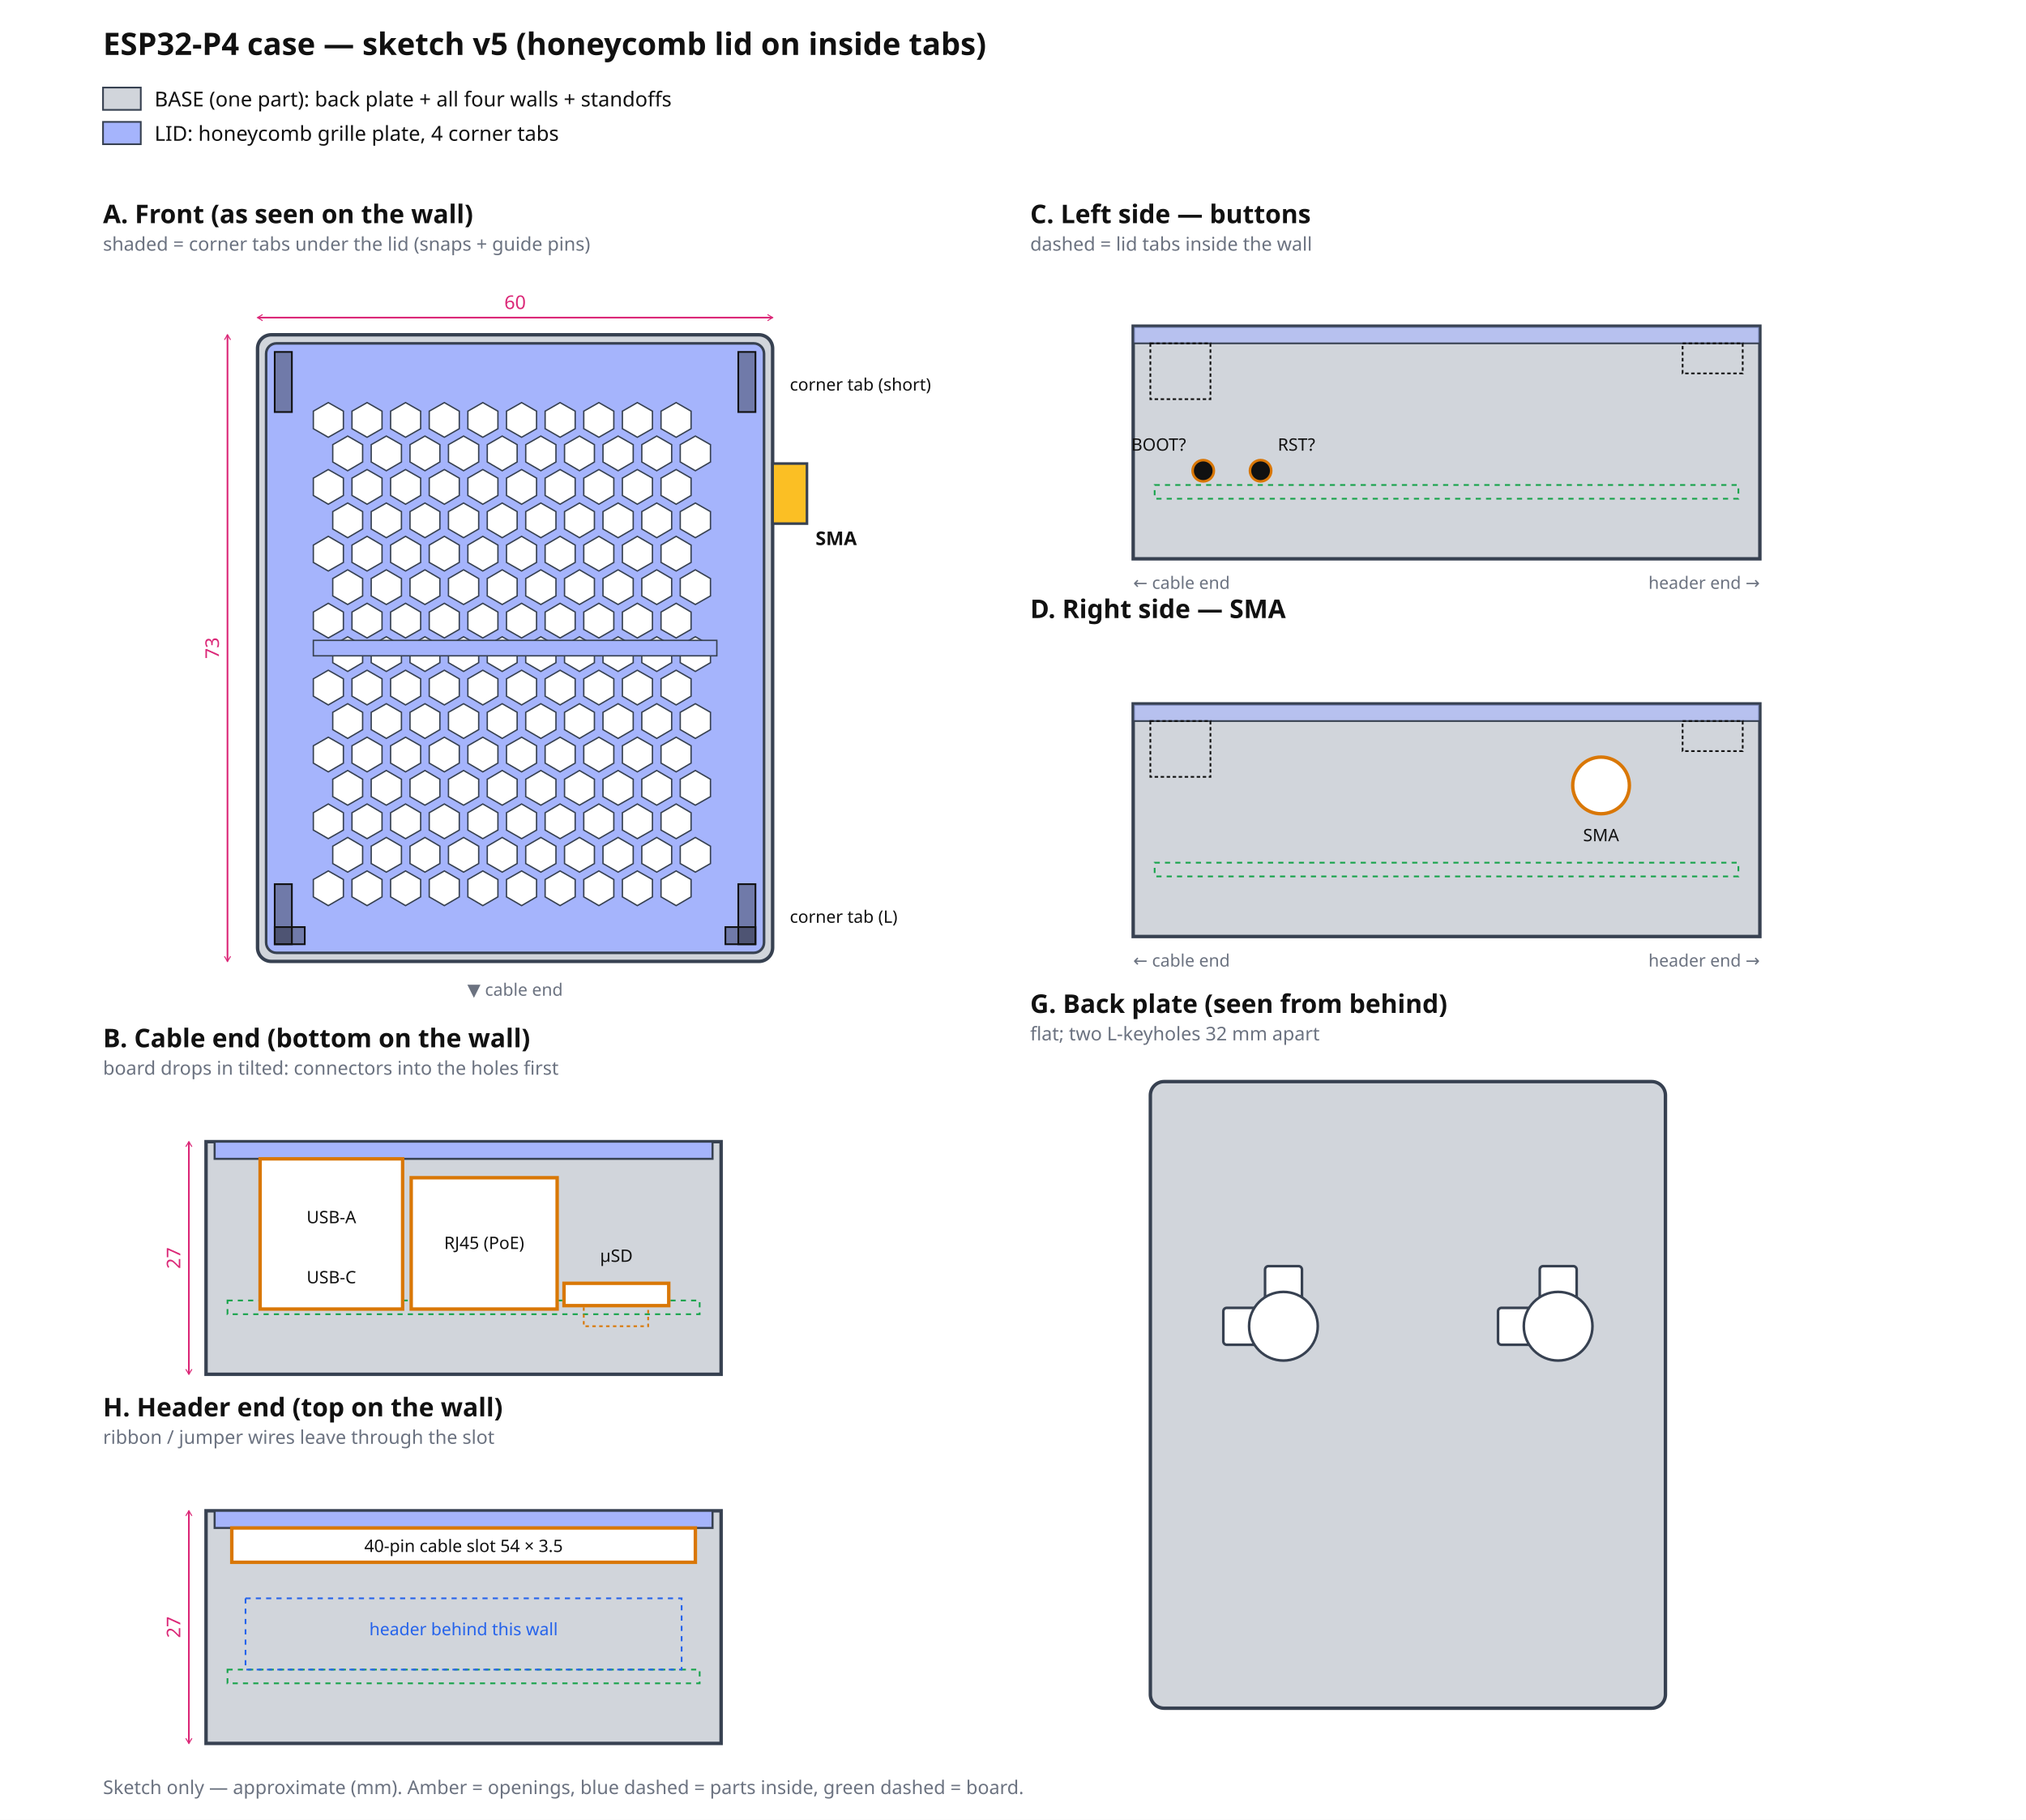
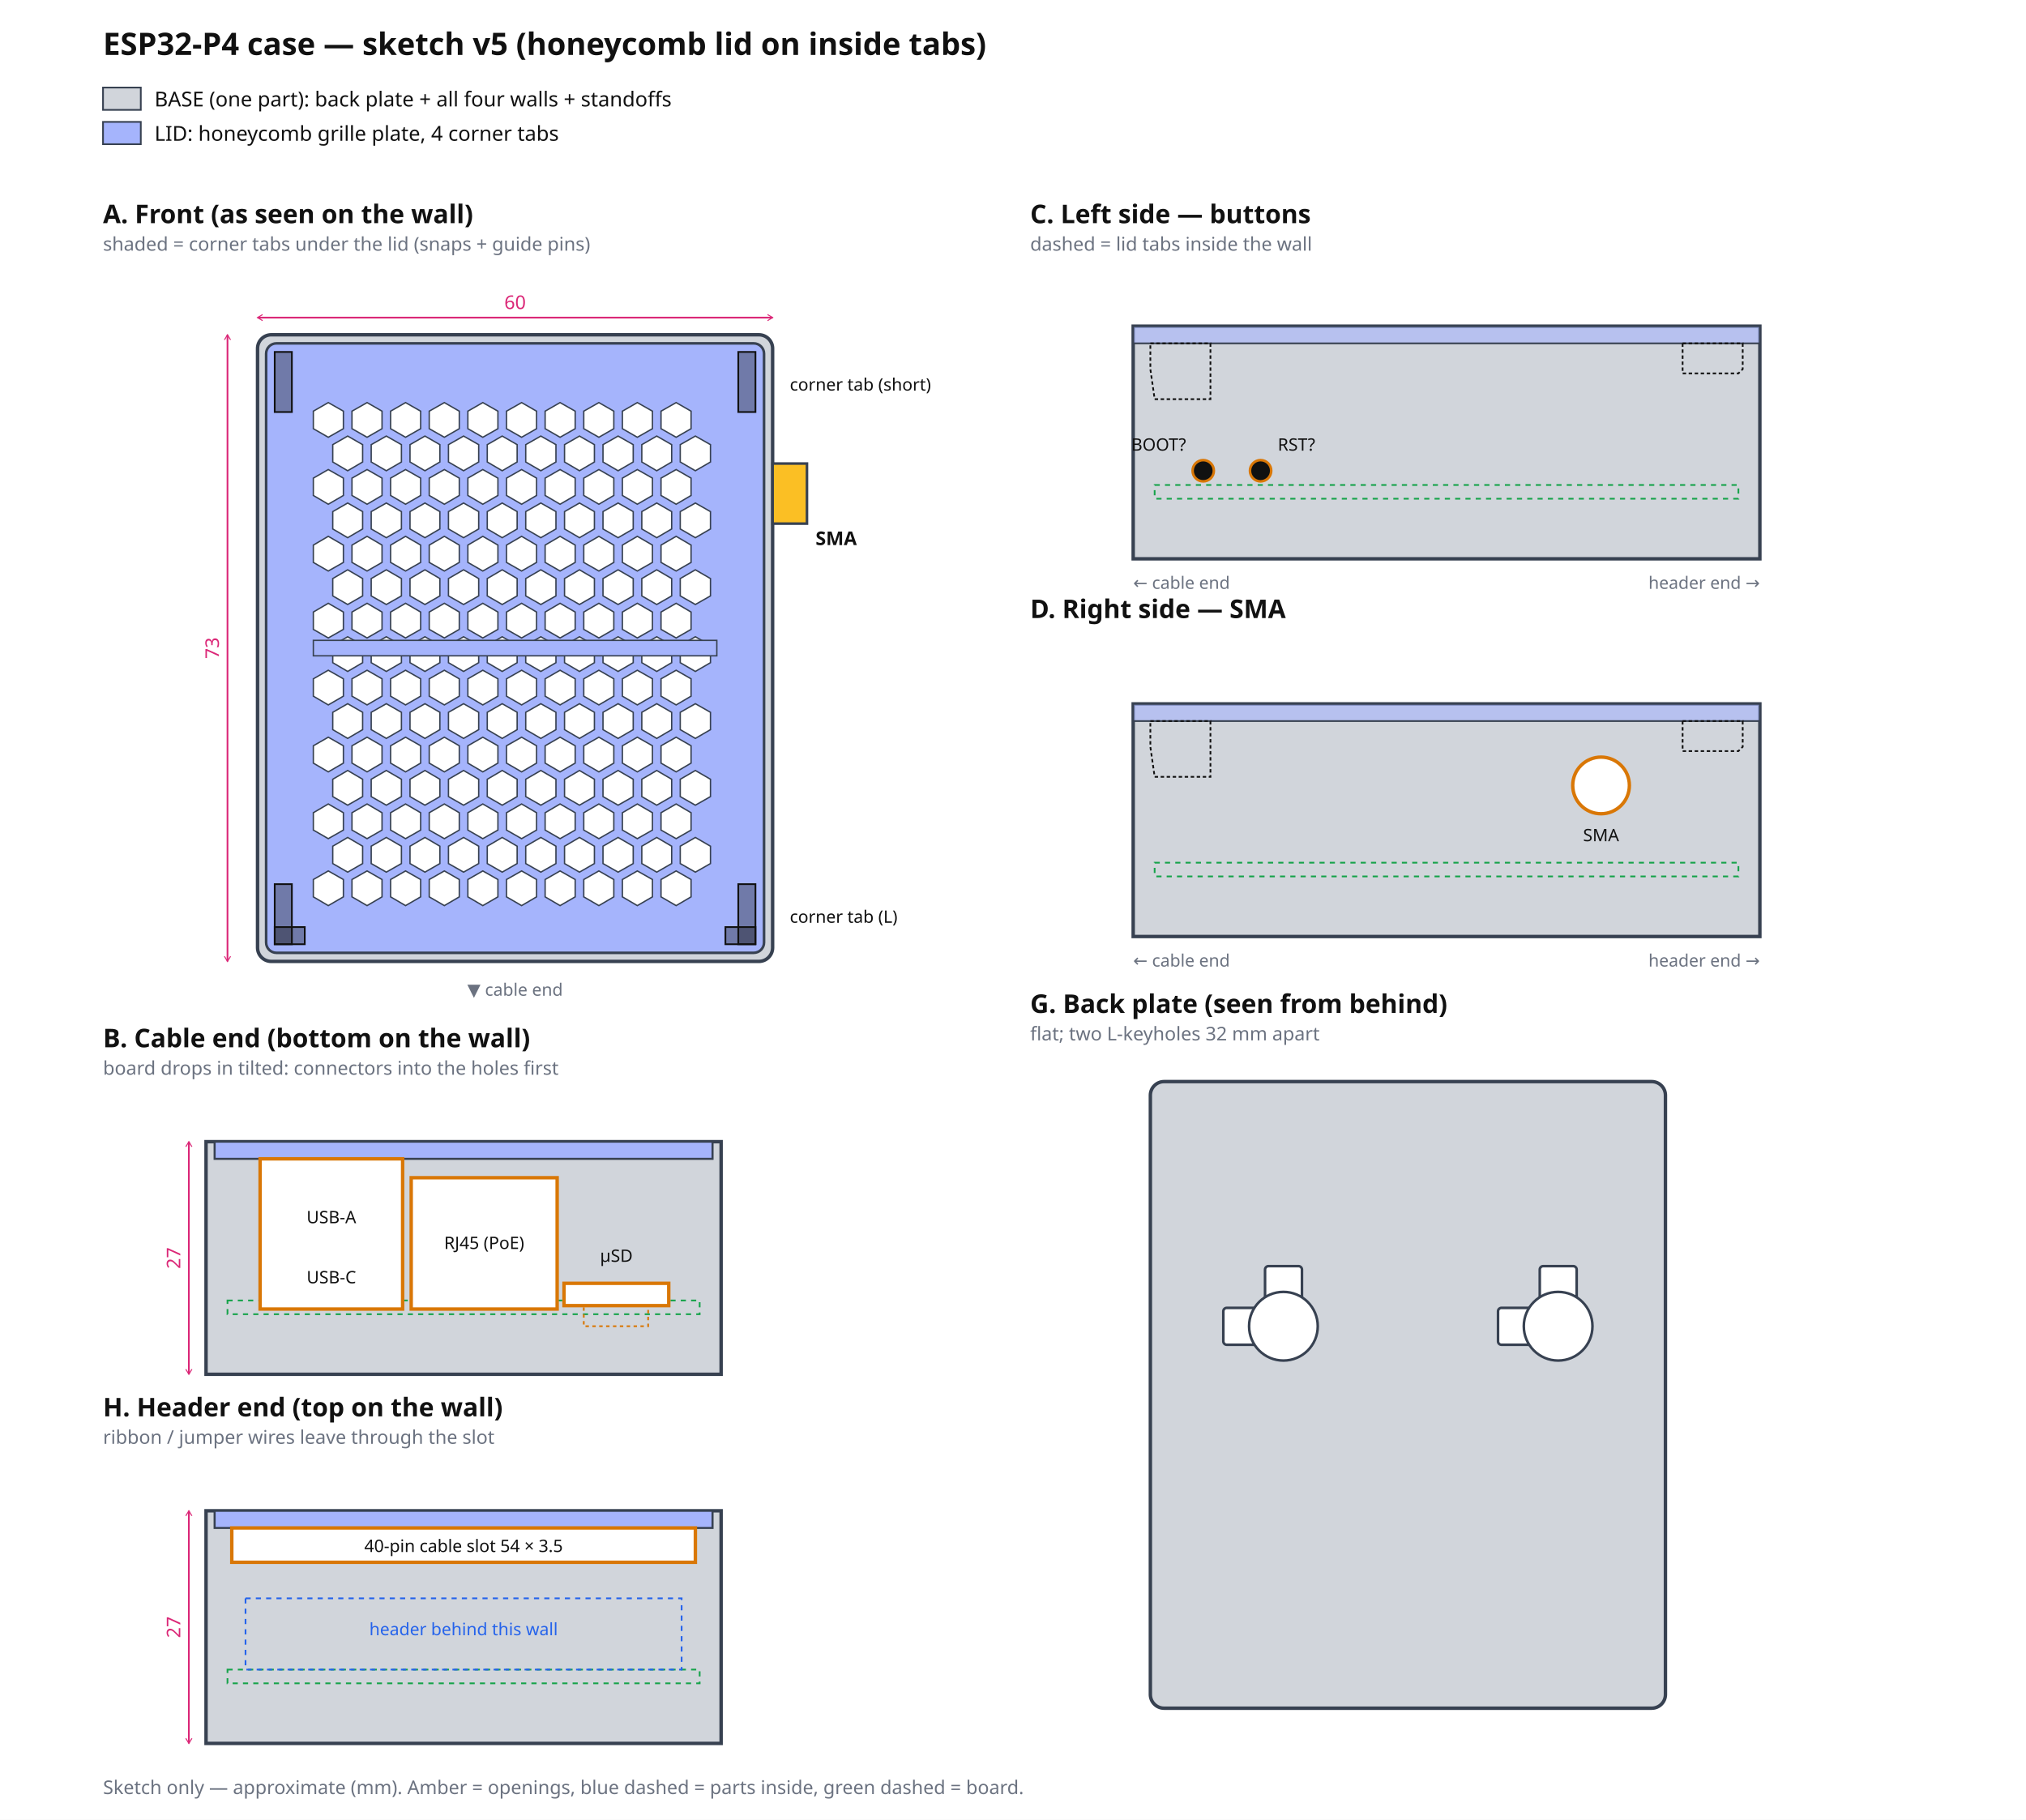
<svg xmlns="http://www.w3.org/2000/svg" width="1180" height="1060" viewBox="0 0 1180 1060">
  <defs>
    <marker id="a" viewBox="0 0 10 10" refX="5" refY="5" markerWidth="6" markerHeight="6" orient="auto-start-reverse">
      <path d="M0,2 L5,5 L0,8" fill="none" stroke="#db2777" />
    </marker>
  </defs>
  <rect width="100%" height="100%" fill="white" />
  <text x="60.0" y="32.0" font-family="sans-serif" font-size="18" fill="#111" text-anchor="start" font-weight="bold">ESP32-P4 case — sketch v5 (honeycomb lid on inside tabs)</text>
  <rect x="60.0" y="51.0" width="22.0" height="13.0" rx="0" fill="#d1d5db" fill-opacity="1" stroke="#374151" stroke-width="1" />
  <text x="90.0" y="62.0" font-family="sans-serif" font-size="12" fill="#111" text-anchor="start" font-weight="normal">BASE (one part): back plate + all four walls + standoffs</text>
  <rect x="60.0" y="71.0" width="22.0" height="13.0" rx="0" fill="#a5b4fc" fill-opacity="1" stroke="#374151" stroke-width="1" />
  <text x="90.0" y="82.0" font-family="sans-serif" font-size="12" fill="#111" text-anchor="start" font-weight="normal">LID: honeycomb grille plate, 4 corner tabs</text>
  <text x="60.0" y="130.0" font-family="sans-serif" font-size="15" fill="#111" text-anchor="start" font-weight="bold">A. Front (as seen on the wall)</text>
  <text x="60.0" y="146.0" font-family="sans-serif" font-size="11" fill="#6b7280" text-anchor="start" font-weight="normal">shaded = corner tabs under the lid (snaps + guide pins)</text>
  <rect x="150.0" y="195.0" width="300.0" height="365.0" rx="8" fill="#d1d5db" fill-opacity="1" stroke="#374151" stroke-width="2" />
  <rect x="155.0" y="200.0" width="290.0" height="355.0" rx="6" fill="#a5b4fc" fill-opacity="1" stroke="#374151" stroke-width="1.5" />
  <polygon points="200.0,512.3 191.2,507.3 182.5,512.3 182.5,522.4 191.2,527.5 200.0,522.4" fill="white" stroke="#374151" stroke-width="0.8" />
  <polygon points="222.5,512.3 213.8,507.3 205.0,512.3 205.0,522.4 213.8,527.5 222.5,522.4" fill="white" stroke="#374151" stroke-width="0.8" />
  <polygon points="245.0,512.3 236.2,507.3 227.5,512.3 227.5,522.4 236.2,527.5 245.0,522.4" fill="white" stroke="#374151" stroke-width="0.8" />
  <polygon points="267.5,512.3 258.8,507.3 250.0,512.3 250.0,522.4 258.8,527.5 267.5,522.4" fill="white" stroke="#374151" stroke-width="0.8" />
  <polygon points="290.0,512.3 281.2,507.3 272.5,512.3 272.5,522.4 281.2,527.5 290.0,522.4" fill="white" stroke="#374151" stroke-width="0.8" />
  <polygon points="312.5,512.3 303.8,507.3 295.0,512.3 295.0,522.4 303.8,527.5 312.5,522.4" fill="white" stroke="#374151" stroke-width="0.8" />
  <polygon points="335.0,512.3 326.2,507.3 317.5,512.3 317.5,522.4 326.2,527.5 335.0,522.4" fill="white" stroke="#374151" stroke-width="0.8" />
  <polygon points="357.5,512.3 348.8,507.3 340.0,512.3 340.0,522.4 348.8,527.5 357.5,522.4" fill="white" stroke="#374151" stroke-width="0.8" />
  <polygon points="380.0,512.3 371.2,507.3 362.5,512.3 362.5,522.4 371.2,527.5 380.0,522.4" fill="white" stroke="#374151" stroke-width="0.8" />
  <polygon points="402.5,512.3 393.8,507.3 385.0,512.3 385.0,522.4 393.8,527.5 402.5,522.4" fill="white" stroke="#374151" stroke-width="0.8" />
  <polygon points="211.2,492.9 202.5,487.8 193.8,492.9 193.8,503.0 202.5,508.0 211.2,503.0" fill="white" stroke="#374151" stroke-width="0.8" />
  <polygon points="233.8,492.9 225.0,487.8 216.2,492.9 216.2,503.0 225.0,508.0 233.8,503.0" fill="white" stroke="#374151" stroke-width="0.8" />
  <polygon points="256.2,492.9 247.5,487.8 238.8,492.9 238.8,503.0 247.5,508.0 256.2,503.0" fill="white" stroke="#374151" stroke-width="0.8" />
  <polygon points="278.8,492.9 270.0,487.8 261.2,492.9 261.2,503.0 270.0,508.0 278.8,503.0" fill="white" stroke="#374151" stroke-width="0.8" />
  <polygon points="301.2,492.9 292.5,487.8 283.8,492.9 283.8,503.0 292.5,508.0 301.2,503.0" fill="white" stroke="#374151" stroke-width="0.8" />
  <polygon points="323.8,492.9 315.0,487.8 306.2,492.9 306.2,503.0 315.0,508.0 323.8,503.0" fill="white" stroke="#374151" stroke-width="0.8" />
  <polygon points="346.2,492.9 337.5,487.8 328.8,492.9 328.8,503.0 337.5,508.0 346.2,503.0" fill="white" stroke="#374151" stroke-width="0.8" />
  <polygon points="368.8,492.9 360.0,487.8 351.2,492.9 351.2,503.0 360.0,508.0 368.8,503.0" fill="white" stroke="#374151" stroke-width="0.8" />
  <polygon points="391.2,492.9 382.5,487.8 373.8,492.9 373.8,503.0 382.5,508.0 391.2,503.0" fill="white" stroke="#374151" stroke-width="0.8" />
  <polygon points="413.8,492.9 405.0,487.8 396.2,492.9 396.2,503.0 405.0,508.0 413.8,503.0" fill="white" stroke="#374151" stroke-width="0.8" />
  <polygon points="200.0,473.4 191.2,468.3 182.5,473.4 182.5,483.5 191.2,488.5 200.0,483.5" fill="white" stroke="#374151" stroke-width="0.8" />
  <polygon points="222.5,473.4 213.8,468.3 205.0,473.4 205.0,483.5 213.8,488.5 222.5,483.5" fill="white" stroke="#374151" stroke-width="0.8" />
  <polygon points="245.0,473.4 236.2,468.3 227.5,473.4 227.5,483.5 236.2,488.5 245.0,483.5" fill="white" stroke="#374151" stroke-width="0.8" />
  <polygon points="267.5,473.4 258.8,468.3 250.0,473.4 250.0,483.5 258.8,488.5 267.5,483.5" fill="white" stroke="#374151" stroke-width="0.8" />
  <polygon points="290.0,473.4 281.2,468.3 272.5,473.4 272.5,483.5 281.2,488.5 290.0,483.5" fill="white" stroke="#374151" stroke-width="0.8" />
  <polygon points="312.5,473.4 303.8,468.3 295.0,473.4 295.0,483.5 303.8,488.5 312.5,483.5" fill="white" stroke="#374151" stroke-width="0.8" />
  <polygon points="335.0,473.4 326.2,468.3 317.5,473.4 317.5,483.5 326.2,488.5 335.0,483.5" fill="white" stroke="#374151" stroke-width="0.8" />
  <polygon points="357.5,473.4 348.8,468.3 340.0,473.4 340.0,483.5 348.8,488.5 357.5,483.5" fill="white" stroke="#374151" stroke-width="0.8" />
  <polygon points="380.0,473.4 371.2,468.3 362.5,473.4 362.5,483.5 371.2,488.5 380.0,483.5" fill="white" stroke="#374151" stroke-width="0.8" />
  <polygon points="402.5,473.4 393.8,468.3 385.0,473.4 385.0,483.5 393.8,488.5 402.5,483.5" fill="white" stroke="#374151" stroke-width="0.8" />
  <polygon points="211.2,453.9 202.5,448.8 193.8,453.9 193.8,464.0 202.5,469.0 211.2,464.0" fill="white" stroke="#374151" stroke-width="0.8" />
  <polygon points="233.8,453.9 225.0,448.8 216.2,453.9 216.2,464.0 225.0,469.0 233.8,464.0" fill="white" stroke="#374151" stroke-width="0.8" />
  <polygon points="256.2,453.9 247.5,448.8 238.8,453.9 238.8,464.0 247.5,469.0 256.2,464.0" fill="white" stroke="#374151" stroke-width="0.8" />
  <polygon points="278.8,453.9 270.0,448.8 261.2,453.9 261.2,464.0 270.0,469.0 278.8,464.0" fill="white" stroke="#374151" stroke-width="0.8" />
  <polygon points="301.2,453.9 292.5,448.8 283.8,453.9 283.8,464.0 292.5,469.0 301.2,464.0" fill="white" stroke="#374151" stroke-width="0.8" />
  <polygon points="323.8,453.9 315.0,448.8 306.2,453.9 306.2,464.0 315.0,469.0 323.8,464.0" fill="white" stroke="#374151" stroke-width="0.8" />
  <polygon points="346.2,453.9 337.5,448.8 328.8,453.9 328.8,464.0 337.5,469.0 346.2,464.0" fill="white" stroke="#374151" stroke-width="0.8" />
  <polygon points="368.8,453.9 360.0,448.8 351.2,453.9 351.2,464.0 360.0,469.0 368.8,464.0" fill="white" stroke="#374151" stroke-width="0.8" />
  <polygon points="391.2,453.9 382.5,448.8 373.8,453.9 373.8,464.0 382.5,469.0 391.2,464.0" fill="white" stroke="#374151" stroke-width="0.8" />
  <polygon points="413.8,453.9 405.0,448.8 396.2,453.9 396.2,464.0 405.0,469.0 413.8,464.0" fill="white" stroke="#374151" stroke-width="0.8" />
  <polygon points="200.0,434.4 191.2,429.4 182.5,434.4 182.5,444.5 191.2,449.6 200.0,444.5" fill="white" stroke="#374151" stroke-width="0.8" />
  <polygon points="222.5,434.4 213.8,429.4 205.0,434.4 205.0,444.5 213.8,449.6 222.5,444.5" fill="white" stroke="#374151" stroke-width="0.8" />
  <polygon points="245.0,434.4 236.2,429.4 227.5,434.4 227.5,444.5 236.2,449.6 245.0,444.5" fill="white" stroke="#374151" stroke-width="0.8" />
  <polygon points="267.5,434.4 258.8,429.4 250.0,434.4 250.0,444.5 258.8,449.6 267.5,444.5" fill="white" stroke="#374151" stroke-width="0.8" />
  <polygon points="290.0,434.4 281.2,429.4 272.5,434.4 272.5,444.5 281.2,449.6 290.0,444.5" fill="white" stroke="#374151" stroke-width="0.8" />
  <polygon points="312.5,434.4 303.8,429.4 295.0,434.4 295.0,444.5 303.8,449.6 312.5,444.5" fill="white" stroke="#374151" stroke-width="0.8" />
  <polygon points="335.0,434.4 326.2,429.4 317.5,434.4 317.5,444.5 326.2,449.6 335.0,444.5" fill="white" stroke="#374151" stroke-width="0.8" />
  <polygon points="357.5,434.4 348.8,429.4 340.0,434.4 340.0,444.5 348.8,449.6 357.5,444.5" fill="white" stroke="#374151" stroke-width="0.8" />
  <polygon points="380.0,434.4 371.2,429.4 362.5,434.4 362.5,444.5 371.2,449.6 380.0,444.5" fill="white" stroke="#374151" stroke-width="0.8" />
  <polygon points="402.5,434.4 393.8,429.4 385.0,434.4 385.0,444.5 393.8,449.6 402.5,444.5" fill="white" stroke="#374151" stroke-width="0.8" />
  <polygon points="211.2,414.9 202.5,409.9 193.8,414.9 193.8,425.0 202.5,430.1 211.2,425.0" fill="white" stroke="#374151" stroke-width="0.8" />
  <polygon points="233.8,414.9 225.0,409.9 216.2,414.9 216.2,425.0 225.0,430.1 233.8,425.0" fill="white" stroke="#374151" stroke-width="0.8" />
  <polygon points="256.2,414.9 247.5,409.9 238.8,414.9 238.8,425.0 247.5,430.1 256.2,425.0" fill="white" stroke="#374151" stroke-width="0.8" />
  <polygon points="278.8,414.9 270.0,409.9 261.2,414.9 261.2,425.0 270.0,430.1 278.8,425.0" fill="white" stroke="#374151" stroke-width="0.8" />
  <polygon points="301.2,414.9 292.5,409.9 283.8,414.9 283.8,425.0 292.5,430.1 301.2,425.0" fill="white" stroke="#374151" stroke-width="0.8" />
  <polygon points="323.8,414.9 315.0,409.9 306.2,414.9 306.2,425.0 315.0,430.1 323.8,425.0" fill="white" stroke="#374151" stroke-width="0.8" />
  <polygon points="346.2,414.9 337.5,409.9 328.8,414.9 328.8,425.0 337.5,430.1 346.2,425.0" fill="white" stroke="#374151" stroke-width="0.8" />
  <polygon points="368.8,414.9 360.0,409.9 351.2,414.9 351.2,425.0 360.0,430.1 368.8,425.0" fill="white" stroke="#374151" stroke-width="0.8" />
  <polygon points="391.2,414.9 382.5,409.9 373.8,414.9 373.8,425.0 382.5,430.1 391.2,425.0" fill="white" stroke="#374151" stroke-width="0.8" />
  <polygon points="413.8,414.9 405.0,409.9 396.2,414.9 396.2,425.0 405.0,430.1 413.8,425.0" fill="white" stroke="#374151" stroke-width="0.8" />
  <polygon points="200.0,395.4 191.2,390.4 182.5,395.4 182.5,405.5 191.2,410.6 200.0,405.5" fill="white" stroke="#374151" stroke-width="0.8" />
  <polygon points="222.5,395.4 213.8,390.4 205.0,395.4 205.0,405.5 213.8,410.6 222.5,405.5" fill="white" stroke="#374151" stroke-width="0.8" />
  <polygon points="245.0,395.4 236.2,390.4 227.5,395.4 227.5,405.5 236.2,410.6 245.0,405.5" fill="white" stroke="#374151" stroke-width="0.8" />
  <polygon points="267.5,395.4 258.8,390.4 250.0,395.4 250.0,405.5 258.8,410.6 267.5,405.5" fill="white" stroke="#374151" stroke-width="0.8" />
  <polygon points="290.0,395.4 281.2,390.4 272.5,395.4 272.5,405.5 281.2,410.6 290.0,405.5" fill="white" stroke="#374151" stroke-width="0.8" />
  <polygon points="312.5,395.4 303.8,390.4 295.0,395.4 295.0,405.5 303.8,410.6 312.5,405.5" fill="white" stroke="#374151" stroke-width="0.8" />
  <polygon points="335.0,395.4 326.2,390.4 317.5,395.4 317.5,405.5 326.2,410.6 335.0,405.5" fill="white" stroke="#374151" stroke-width="0.8" />
  <polygon points="357.5,395.4 348.8,390.4 340.0,395.4 340.0,405.5 348.8,410.6 357.5,405.5" fill="white" stroke="#374151" stroke-width="0.8" />
  <polygon points="380.0,395.4 371.2,390.4 362.5,395.4 362.5,405.5 371.2,410.6 380.0,405.5" fill="white" stroke="#374151" stroke-width="0.8" />
  <polygon points="402.5,395.4 393.8,390.4 385.0,395.4 385.0,405.5 393.8,410.6 402.5,405.5" fill="white" stroke="#374151" stroke-width="0.8" />
  <polygon points="211.2,375.9 202.5,370.9 193.8,375.9 193.8,386.0 202.5,391.1 211.2,386.0" fill="white" stroke="#374151" stroke-width="0.8" />
  <polygon points="233.8,375.9 225.0,370.9 216.2,375.9 216.2,386.0 225.0,391.1 233.8,386.0" fill="white" stroke="#374151" stroke-width="0.8" />
  <polygon points="256.2,375.9 247.5,370.9 238.8,375.9 238.8,386.0 247.5,391.1 256.2,386.0" fill="white" stroke="#374151" stroke-width="0.8" />
  <polygon points="278.8,375.9 270.0,370.9 261.2,375.9 261.2,386.0 270.0,391.1 278.8,386.0" fill="white" stroke="#374151" stroke-width="0.8" />
  <polygon points="301.2,375.9 292.5,370.9 283.8,375.9 283.8,386.0 292.5,391.1 301.2,386.0" fill="white" stroke="#374151" stroke-width="0.8" />
  <polygon points="323.8,375.9 315.0,370.9 306.2,375.9 306.2,386.0 315.0,391.1 323.8,386.0" fill="white" stroke="#374151" stroke-width="0.8" />
  <polygon points="346.2,375.9 337.5,370.9 328.8,375.9 328.8,386.0 337.5,391.1 346.2,386.0" fill="white" stroke="#374151" stroke-width="0.8" />
  <polygon points="368.8,375.9 360.0,370.9 351.2,375.9 351.2,386.0 360.0,391.1 368.8,386.0" fill="white" stroke="#374151" stroke-width="0.8" />
  <polygon points="391.2,375.9 382.5,370.9 373.8,375.9 373.8,386.0 382.5,391.1 391.2,386.0" fill="white" stroke="#374151" stroke-width="0.8" />
  <polygon points="413.8,375.9 405.0,370.9 396.2,375.9 396.2,386.0 405.0,391.1 413.8,386.0" fill="white" stroke="#374151" stroke-width="0.8" />
  <polygon points="200.0,356.5 191.2,351.4 182.5,356.5 182.5,366.6 191.2,371.6 200.0,366.6" fill="white" stroke="#374151" stroke-width="0.8" />
  <polygon points="222.5,356.5 213.8,351.4 205.0,356.5 205.0,366.6 213.8,371.6 222.5,366.6" fill="white" stroke="#374151" stroke-width="0.8" />
  <polygon points="245.0,356.5 236.2,351.4 227.5,356.5 227.5,366.6 236.2,371.6 245.0,366.6" fill="white" stroke="#374151" stroke-width="0.8" />
  <polygon points="267.5,356.5 258.8,351.4 250.0,356.5 250.0,366.6 258.8,371.6 267.5,366.6" fill="white" stroke="#374151" stroke-width="0.8" />
  <polygon points="290.0,356.5 281.2,351.4 272.5,356.5 272.5,366.6 281.2,371.6 290.0,366.6" fill="white" stroke="#374151" stroke-width="0.8" />
  <polygon points="312.5,356.5 303.8,351.4 295.0,356.5 295.0,366.6 303.8,371.6 312.5,366.6" fill="white" stroke="#374151" stroke-width="0.8" />
  <polygon points="335.0,356.5 326.2,351.4 317.5,356.5 317.5,366.6 326.2,371.6 335.0,366.6" fill="white" stroke="#374151" stroke-width="0.8" />
  <polygon points="357.5,356.5 348.8,351.4 340.0,356.5 340.0,366.6 348.8,371.6 357.5,366.6" fill="white" stroke="#374151" stroke-width="0.8" />
  <polygon points="380.0,356.5 371.2,351.4 362.5,356.5 362.5,366.6 371.2,371.6 380.0,366.6" fill="white" stroke="#374151" stroke-width="0.8" />
  <polygon points="402.5,356.5 393.8,351.4 385.0,356.5 385.0,366.6 393.8,371.6 402.5,366.6" fill="white" stroke="#374151" stroke-width="0.8" />
  <polygon points="211.2,337.0 202.5,331.9 193.8,337.0 193.8,347.1 202.5,352.1 211.2,347.1" fill="white" stroke="#374151" stroke-width="0.8" />
  <polygon points="233.8,337.0 225.0,331.9 216.2,337.0 216.2,347.1 225.0,352.1 233.8,347.1" fill="white" stroke="#374151" stroke-width="0.8" />
  <polygon points="256.2,337.0 247.5,331.9 238.8,337.0 238.8,347.1 247.5,352.1 256.2,347.1" fill="white" stroke="#374151" stroke-width="0.8" />
  <polygon points="278.8,337.0 270.0,331.9 261.2,337.0 261.2,347.1 270.0,352.1 278.8,347.1" fill="white" stroke="#374151" stroke-width="0.8" />
  <polygon points="301.2,337.0 292.5,331.9 283.8,337.0 283.8,347.1 292.5,352.1 301.2,347.1" fill="white" stroke="#374151" stroke-width="0.8" />
  <polygon points="323.8,337.0 315.0,331.9 306.2,337.0 306.2,347.1 315.0,352.1 323.8,347.1" fill="white" stroke="#374151" stroke-width="0.8" />
  <polygon points="346.2,337.0 337.5,331.9 328.8,337.0 328.8,347.1 337.5,352.1 346.2,347.1" fill="white" stroke="#374151" stroke-width="0.8" />
  <polygon points="368.8,337.0 360.0,331.9 351.2,337.0 351.2,347.1 360.0,352.1 368.8,347.1" fill="white" stroke="#374151" stroke-width="0.8" />
  <polygon points="391.2,337.0 382.5,331.9 373.8,337.0 373.8,347.1 382.5,352.1 391.2,347.1" fill="white" stroke="#374151" stroke-width="0.8" />
  <polygon points="413.8,337.0 405.0,331.9 396.2,337.0 396.2,347.1 405.0,352.1 413.8,347.1" fill="white" stroke="#374151" stroke-width="0.8" />
  <polygon points="200.0,317.5 191.2,312.4 182.5,317.5 182.5,327.6 191.2,332.6 200.0,327.6" fill="white" stroke="#374151" stroke-width="0.8" />
  <polygon points="222.5,317.5 213.8,312.4 205.0,317.5 205.0,327.6 213.8,332.6 222.5,327.6" fill="white" stroke="#374151" stroke-width="0.8" />
  <polygon points="245.0,317.5 236.2,312.4 227.5,317.5 227.5,327.6 236.2,332.6 245.0,327.6" fill="white" stroke="#374151" stroke-width="0.8" />
  <polygon points="267.5,317.5 258.8,312.4 250.0,317.5 250.0,327.6 258.8,332.6 267.5,327.6" fill="white" stroke="#374151" stroke-width="0.8" />
  <polygon points="290.0,317.5 281.2,312.4 272.5,317.5 272.5,327.6 281.2,332.6 290.0,327.6" fill="white" stroke="#374151" stroke-width="0.8" />
  <polygon points="312.5,317.5 303.8,312.4 295.0,317.5 295.0,327.6 303.8,332.6 312.5,327.6" fill="white" stroke="#374151" stroke-width="0.8" />
  <polygon points="335.0,317.5 326.2,312.4 317.5,317.5 317.5,327.6 326.2,332.6 335.0,327.6" fill="white" stroke="#374151" stroke-width="0.8" />
  <polygon points="357.5,317.5 348.8,312.4 340.0,317.5 340.0,327.6 348.8,332.6 357.5,327.6" fill="white" stroke="#374151" stroke-width="0.8" />
  <polygon points="380.0,317.5 371.2,312.4 362.5,317.5 362.5,327.6 371.2,332.6 380.0,327.6" fill="white" stroke="#374151" stroke-width="0.8" />
  <polygon points="402.5,317.5 393.8,312.4 385.0,317.5 385.0,327.6 393.8,332.6 402.5,327.6" fill="white" stroke="#374151" stroke-width="0.8" />
  <polygon points="211.2,298.0 202.5,293.0 193.8,298.0 193.8,308.1 202.5,313.2 211.2,308.1" fill="white" stroke="#374151" stroke-width="0.8" />
  <polygon points="233.8,298.0 225.0,293.0 216.2,298.0 216.2,308.1 225.0,313.2 233.8,308.1" fill="white" stroke="#374151" stroke-width="0.8" />
  <polygon points="256.2,298.0 247.5,293.0 238.8,298.0 238.8,308.1 247.5,313.2 256.2,308.1" fill="white" stroke="#374151" stroke-width="0.8" />
  <polygon points="278.8,298.0 270.0,293.0 261.2,298.0 261.2,308.1 270.0,313.2 278.8,308.1" fill="white" stroke="#374151" stroke-width="0.8" />
  <polygon points="301.2,298.0 292.5,293.0 283.8,298.0 283.8,308.1 292.5,313.2 301.2,308.1" fill="white" stroke="#374151" stroke-width="0.8" />
  <polygon points="323.8,298.0 315.0,293.0 306.2,298.0 306.2,308.1 315.0,313.2 323.8,308.1" fill="white" stroke="#374151" stroke-width="0.8" />
  <polygon points="346.2,298.0 337.5,293.0 328.8,298.0 328.8,308.1 337.5,313.2 346.2,308.1" fill="white" stroke="#374151" stroke-width="0.8" />
  <polygon points="368.8,298.0 360.0,293.0 351.2,298.0 351.2,308.1 360.0,313.2 368.8,308.1" fill="white" stroke="#374151" stroke-width="0.8" />
  <polygon points="391.2,298.0 382.5,293.0 373.8,298.0 373.8,308.1 382.5,313.2 391.2,308.1" fill="white" stroke="#374151" stroke-width="0.8" />
  <polygon points="413.8,298.0 405.0,293.0 396.2,298.0 396.2,308.1 405.0,313.2 413.8,308.1" fill="white" stroke="#374151" stroke-width="0.8" />
  <polygon points="200.0,278.5 191.2,273.5 182.5,278.5 182.5,288.6 191.2,293.7 200.0,288.6" fill="white" stroke="#374151" stroke-width="0.8" />
  <polygon points="222.5,278.5 213.8,273.5 205.0,278.5 205.0,288.6 213.8,293.7 222.5,288.6" fill="white" stroke="#374151" stroke-width="0.8" />
  <polygon points="245.0,278.5 236.2,273.5 227.5,278.5 227.5,288.6 236.2,293.7 245.0,288.6" fill="white" stroke="#374151" stroke-width="0.8" />
  <polygon points="267.5,278.5 258.8,273.5 250.0,278.5 250.0,288.6 258.8,293.7 267.5,288.6" fill="white" stroke="#374151" stroke-width="0.8" />
  <polygon points="290.0,278.5 281.2,273.5 272.5,278.5 272.5,288.6 281.2,293.7 290.0,288.6" fill="white" stroke="#374151" stroke-width="0.8" />
  <polygon points="312.5,278.5 303.8,273.5 295.0,278.5 295.0,288.6 303.8,293.7 312.5,288.6" fill="white" stroke="#374151" stroke-width="0.8" />
  <polygon points="335.0,278.5 326.2,273.5 317.5,278.5 317.5,288.6 326.2,293.7 335.0,288.6" fill="white" stroke="#374151" stroke-width="0.8" />
  <polygon points="357.5,278.5 348.8,273.5 340.0,278.5 340.0,288.6 348.8,293.7 357.5,288.6" fill="white" stroke="#374151" stroke-width="0.8" />
  <polygon points="380.0,278.5 371.2,273.5 362.5,278.5 362.5,288.6 371.2,293.7 380.0,288.6" fill="white" stroke="#374151" stroke-width="0.8" />
  <polygon points="402.5,278.5 393.8,273.5 385.0,278.5 385.0,288.6 393.8,293.7 402.5,288.6" fill="white" stroke="#374151" stroke-width="0.8" />
  <polygon points="211.2,259.0 202.5,254.0 193.8,259.0 193.8,269.1 202.5,274.2 211.2,269.1" fill="white" stroke="#374151" stroke-width="0.8" />
  <polygon points="233.8,259.0 225.0,254.0 216.2,259.0 216.2,269.1 225.0,274.2 233.8,269.1" fill="white" stroke="#374151" stroke-width="0.8" />
  <polygon points="256.2,259.0 247.5,254.0 238.8,259.0 238.8,269.1 247.5,274.2 256.2,269.1" fill="white" stroke="#374151" stroke-width="0.8" />
  <polygon points="278.8,259.0 270.0,254.0 261.2,259.0 261.2,269.1 270.0,274.2 278.8,269.1" fill="white" stroke="#374151" stroke-width="0.8" />
  <polygon points="301.2,259.0 292.5,254.0 283.8,259.0 283.8,269.1 292.5,274.2 301.2,269.1" fill="white" stroke="#374151" stroke-width="0.8" />
  <polygon points="323.8,259.0 315.0,254.0 306.2,259.0 306.2,269.1 315.0,274.2 323.8,269.1" fill="white" stroke="#374151" stroke-width="0.8" />
  <polygon points="346.2,259.0 337.5,254.0 328.8,259.0 328.8,269.1 337.5,274.2 346.2,269.1" fill="white" stroke="#374151" stroke-width="0.8" />
  <polygon points="368.8,259.0 360.0,254.0 351.2,259.0 351.2,269.1 360.0,274.2 368.8,269.1" fill="white" stroke="#374151" stroke-width="0.8" />
  <polygon points="391.2,259.0 382.5,254.0 373.8,259.0 373.8,269.1 382.5,274.2 391.2,269.1" fill="white" stroke="#374151" stroke-width="0.8" />
  <polygon points="413.8,259.0 405.0,254.0 396.2,259.0 396.2,269.1 405.0,274.2 413.8,269.1" fill="white" stroke="#374151" stroke-width="0.8" />
  <polygon points="200.0,239.5 191.2,234.5 182.5,239.5 182.5,249.7 191.2,254.7 200.0,249.7" fill="white" stroke="#374151" stroke-width="0.8" />
  <polygon points="222.5,239.5 213.8,234.5 205.0,239.5 205.0,249.7 213.8,254.7 222.5,249.7" fill="white" stroke="#374151" stroke-width="0.8" />
  <polygon points="245.0,239.5 236.2,234.5 227.5,239.5 227.5,249.7 236.2,254.7 245.0,249.7" fill="white" stroke="#374151" stroke-width="0.8" />
  <polygon points="267.5,239.5 258.8,234.5 250.0,239.5 250.0,249.7 258.8,254.7 267.5,249.7" fill="white" stroke="#374151" stroke-width="0.8" />
  <polygon points="290.0,239.5 281.2,234.5 272.5,239.5 272.5,249.7 281.2,254.7 290.0,249.7" fill="white" stroke="#374151" stroke-width="0.8" />
  <polygon points="312.5,239.5 303.8,234.5 295.0,239.5 295.0,249.7 303.8,254.7 312.5,249.7" fill="white" stroke="#374151" stroke-width="0.8" />
  <polygon points="335.0,239.5 326.2,234.5 317.5,239.5 317.5,249.7 326.2,254.7 335.0,249.7" fill="white" stroke="#374151" stroke-width="0.8" />
  <polygon points="357.5,239.5 348.8,234.5 340.0,239.5 340.0,249.7 348.8,254.7 357.5,249.7" fill="white" stroke="#374151" stroke-width="0.8" />
  <polygon points="380.0,239.5 371.2,234.5 362.5,239.5 362.5,249.7 371.2,254.7 380.0,249.7" fill="white" stroke="#374151" stroke-width="0.8" />
  <polygon points="402.5,239.5 393.8,234.5 385.0,239.5 385.0,249.7 393.8,254.7 402.5,249.7" fill="white" stroke="#374151" stroke-width="0.8" />
  <rect x="182.5" y="373.0" width="235.0" height="9.0" rx="0" fill="#a5b4fc" fill-opacity="1" stroke="#374151" stroke-width="0.8" />
  <rect x="160.0" y="515.0" width="10.0" height="35.0" rx="0" fill="#111" fill-opacity="0.35" stroke="#111" stroke-width="1" />
  <rect x="160.0" y="540.0" width="17.5" height="10.0" rx="0" fill="#111" fill-opacity="0.35" stroke="#111" stroke-width="1" />
  <rect x="430.0" y="515.0" width="10.0" height="35.0" rx="0" fill="#111" fill-opacity="0.35" stroke="#111" stroke-width="1" />
  <rect x="422.5" y="540.0" width="17.5" height="10.0" rx="0" fill="#111" fill-opacity="0.35" stroke="#111" stroke-width="1" />
  <rect x="160.0" y="205.0" width="10.0" height="35.0" rx="0" fill="#111" fill-opacity="0.35" stroke="#111" stroke-width="1" />
  <rect x="430.0" y="205.0" width="10.0" height="35.0" rx="0" fill="#111" fill-opacity="0.35" stroke="#111" stroke-width="1" />
  <text x="460.0" y="227.5" font-family="sans-serif" font-size="10" fill="#111" text-anchor="start" font-weight="normal">corner tab (short)</text>
  <text x="460.0" y="537.5" font-family="sans-serif" font-size="10" fill="#111" text-anchor="start" font-weight="normal">corner tab (L)</text>
  <rect x="450.0" y="270.0" width="20.0" height="35.0" rx="0" fill="#fbbf24" fill-opacity="1" stroke="#374151" stroke-width="1.5" />
  <text x="475.0" y="317.5" font-family="sans-serif" font-size="11" fill="#111" text-anchor="start" font-weight="bold">SMA</text>
  <line x1="150.0" y1="185.0" x2="450.0" y2="185.0" stroke="#db2777" stroke-width="1" marker-start="url(#a)" marker-end="url(#a)" />
  <text x="300.0" y="180.0" font-family="sans-serif" font-size="11" fill="#db2777" text-anchor="middle" font-weight="normal">60</text>
  <line x1="132.5" y1="560.0" x2="132.5" y2="195.0" stroke="#db2777" stroke-width="1" marker-start="url(#a)" marker-end="url(#a)" />
  <text x="127.5" y="377.5" font-family="sans-serif" font-size="11" fill="#db2777" text-anchor="middle" font-weight="normal" transform="rotate(-90 127.5 377.5)">73</text>
  <text x="300.0" y="580.0" font-family="sans-serif" font-size="10" fill="#6b7280" text-anchor="middle" font-weight="normal">▼ cable end</text>
  <text x="600.0" y="130.0" font-family="sans-serif" font-size="15" fill="#111" text-anchor="start" font-weight="bold">C. Left side — buttons</text>
  <text x="600.0" y="146.0" font-family="sans-serif" font-size="11" fill="#6b7280" text-anchor="start" font-weight="normal">dashed = lid tabs inside the wall</text>
  <rect x="660.0" y="190.0" width="365.0" height="135.5" rx="0" fill="#d1d5db" fill-opacity="1" stroke="#374151" stroke-width="2" />
  <rect x="660.0" y="190.0" width="365.0" height="10.0" rx="0" fill="#a5b4fc" fill-opacity="0.6" stroke="#374151" stroke-width="1" />
-   <rect x="670.0" y="200.0" width="35.0" height="32.5" rx="0" fill="none" fill-opacity="1" stroke="#111" stroke-width="1" stroke-dasharray="2,1.5" />
-   <rect x="980.0" y="200.0" width="35.0" height="17.5" rx="0" fill="none" fill-opacity="1" stroke="#111" stroke-width="1" stroke-dasharray="2,1.5" />
+   <polygon points="670.0,200.0 705.0,200.0 705.0,232.5 672.5,232.5 670.0,215.0" fill="none" stroke="#111" stroke-width="1" stroke-dasharray="2,1.5" />
+   <polygon points="980.0,200.0 1015.0,200.0 1015.0,215.0 1012.5,217.5 980.0,217.5" fill="none" stroke="#111" stroke-width="1" stroke-dasharray="2,1.5" />
  <rect x="672.5" y="282.5" width="340.0" height="8.0" rx="0" fill="none" fill-opacity="1" stroke="#16a34a" stroke-width="1" stroke-dasharray="3,3" />
  <circle cx="700.8" cy="274.2" r="6.2" fill="#111" stroke="#d97706" stroke-width="1.5" />
  <text x="690.8" y="262.5" font-family="sans-serif" font-size="10" fill="#111" text-anchor="end" font-weight="normal">BOOT?</text>
  <circle cx="734.2" cy="274.2" r="6.2" fill="#111" stroke="#d97706" stroke-width="1.5" />
  <text x="744.2" y="262.5" font-family="sans-serif" font-size="10" fill="#111" text-anchor="start" font-weight="normal">RST?</text>
  <text x="660.0" y="343.0" font-family="sans-serif" font-size="10" fill="#6b7280" text-anchor="start" font-weight="normal">← cable end</text>
  <text x="1025.0" y="343.0" font-family="sans-serif" font-size="10" fill="#6b7280" text-anchor="end" font-weight="normal">header end →</text>
  <text x="600.0" y="360.0" font-family="sans-serif" font-size="15" fill="#111" text-anchor="start" font-weight="bold">D. Right side — SMA</text>
  <rect x="660.0" y="410.0" width="365.0" height="135.5" rx="0" fill="#d1d5db" fill-opacity="1" stroke="#374151" stroke-width="2" />
  <rect x="660.0" y="410.0" width="365.0" height="10.0" rx="0" fill="#a5b4fc" fill-opacity="0.6" stroke="#374151" stroke-width="1" />
-   <rect x="670.0" y="420.0" width="35.0" height="32.5" rx="0" fill="none" fill-opacity="1" stroke="#111" stroke-width="1" stroke-dasharray="2,1.5" />
-   <rect x="980.0" y="420.0" width="35.0" height="17.5" rx="0" fill="none" fill-opacity="1" stroke="#111" stroke-width="1" stroke-dasharray="2,1.5" />
+   <polygon points="670.0,420.0 705.0,420.0 705.0,452.5 672.5,452.5 670.0,435.0" fill="none" stroke="#111" stroke-width="1" stroke-dasharray="2,1.5" />
+   <polygon points="980.0,420.0 1015.0,420.0 1015.0,435.0 1012.5,437.5 980.0,437.5" fill="none" stroke="#111" stroke-width="1" stroke-dasharray="2,1.5" />
  <rect x="672.5" y="502.5" width="340.0" height="8.0" rx="0" fill="none" fill-opacity="1" stroke="#16a34a" stroke-width="1" stroke-dasharray="3,3" />
  <circle cx="932.5" cy="457.5" r="16.5" fill="white" stroke="#d97706" stroke-width="2" />
  <text x="932.5" y="490.0" font-family="sans-serif" font-size="10" fill="#111" text-anchor="middle" font-weight="normal">SMA</text>
  <text x="660.0" y="563.0" font-family="sans-serif" font-size="10" fill="#6b7280" text-anchor="start" font-weight="normal">← cable end</text>
  <text x="1025.0" y="563.0" font-family="sans-serif" font-size="10" fill="#6b7280" text-anchor="end" font-weight="normal">header end →</text>
  <text x="600.0" y="590.0" font-family="sans-serif" font-size="15" fill="#111" text-anchor="start" font-weight="bold">G. Back plate (seen from behind)</text>
  <text x="600.0" y="606.0" font-family="sans-serif" font-size="11" fill="#6b7280" text-anchor="start" font-weight="normal">flat; two L-keyholes 32 mm apart</text>
  <rect x="670.0" y="630.0" width="300.0" height="365.0" rx="8" fill="#d1d5db" fill-opacity="1" stroke="#374151" stroke-width="2" />
  <rect x="896.8" y="737.5" width="21.5" height="35.0" rx="2" fill="white" fill-opacity="1" stroke="#374151" stroke-width="1.5" />
  <rect x="872.5" y="761.8" width="35.0" height="21.5" rx="2" fill="white" fill-opacity="1" stroke="#374151" stroke-width="1.5" />
  <circle cx="907.5" cy="772.5" r="20.0" fill="white" stroke="#374151" stroke-width="1.5" />
  <rect x="736.8" y="737.5" width="21.5" height="35.0" rx="2" fill="white" fill-opacity="1" stroke="#374151" stroke-width="1.5" />
  <rect x="712.5" y="761.8" width="35.0" height="21.5" rx="2" fill="white" fill-opacity="1" stroke="#374151" stroke-width="1.5" />
  <circle cx="747.5" cy="772.5" r="20.0" fill="white" stroke="#374151" stroke-width="1.5" />
  <text x="60.0" y="610.0" font-family="sans-serif" font-size="15" fill="#111" text-anchor="start" font-weight="bold">B. Cable end (bottom on the wall)</text>
  <text x="60.0" y="626.0" font-family="sans-serif" font-size="11" fill="#6b7280" text-anchor="start" font-weight="normal">board drops in tilted: connectors into the holes first</text>
  <rect x="120.0" y="665.0" width="300.0" height="135.5" rx="0" fill="#d1d5db" fill-opacity="1" stroke="#374151" stroke-width="2" />
  <rect x="125.0" y="665.0" width="290.0" height="10.0" rx="0" fill="#a5b4fc" fill-opacity="1" stroke="#374151" stroke-width="1.2" />
  <rect x="132.5" y="757.5" width="275.0" height="8.0" rx="0" fill="none" fill-opacity="1" stroke="#16a34a" stroke-width="1" stroke-dasharray="3,3" />
  <rect x="151.5" y="675.0" width="83.0" height="87.5" rx="0" fill="white" fill-opacity="1" stroke="#d97706" stroke-width="2" />
  <text x="193.0" y="712.5" font-family="sans-serif" font-size="10" fill="#111" text-anchor="middle" font-weight="normal">USB-A</text>
  <text x="193.0" y="747.5" font-family="sans-serif" font-size="10" fill="#111" text-anchor="middle" font-weight="normal">USB-C</text>
  <rect x="239.5" y="686.0" width="85.0" height="76.5" rx="0" fill="white" fill-opacity="1" stroke="#d97706" stroke-width="2" />
  <text x="282.0" y="727.5" font-family="sans-serif" font-size="10" fill="#111" text-anchor="middle" font-weight="normal">RJ45 (PoE)</text>
  <rect x="328.5" y="747.5" width="61.0" height="13.0" rx="0" fill="white" fill-opacity="1" stroke="#d97706" stroke-width="2" />
  <text x="359.0" y="735.0" font-family="sans-serif" font-size="10" fill="#111" text-anchor="middle" font-weight="normal">µSD</text>
  <rect x="340.0" y="760.5" width="37.5" height="12.0" rx="0" fill="none" fill-opacity="1" stroke="#d97706" stroke-width="1" stroke-dasharray="2,2" />
  <line x1="110.0" y1="800.5" x2="110.0" y2="665.0" stroke="#db2777" stroke-width="1" marker-start="url(#a)" marker-end="url(#a)" />
  <text x="105.0" y="732.8" font-family="sans-serif" font-size="11" fill="#db2777" text-anchor="middle" font-weight="normal" transform="rotate(-90 105.0 732.8)">27</text>
  <text x="60.0" y="825.0" font-family="sans-serif" font-size="15" fill="#111" text-anchor="start" font-weight="bold">H. Header end (top on the wall)</text>
  <text x="60.0" y="841.0" font-family="sans-serif" font-size="11" fill="#6b7280" text-anchor="start" font-weight="normal">ribbon / jumper wires leave through the slot</text>
  <rect x="120.0" y="880.0" width="300.0" height="135.5" rx="0" fill="#d1d5db" fill-opacity="1" stroke="#374151" stroke-width="2" />
  <rect x="125.0" y="880.0" width="290.0" height="10.0" rx="0" fill="#a5b4fc" fill-opacity="1" stroke="#374151" stroke-width="1.2" />
  <rect x="132.5" y="972.5" width="275.0" height="8.0" rx="0" fill="none" fill-opacity="1" stroke="#16a34a" stroke-width="1" stroke-dasharray="3,3" />
  <rect x="135.0" y="890.0" width="270.0" height="20.0" rx="0" fill="white" fill-opacity="1" stroke="#d97706" stroke-width="2" />
  <text x="270.0" y="904.0" font-family="sans-serif" font-size="10" fill="#111" text-anchor="middle" font-weight="normal">40-pin cable slot 54 × 3.5</text>
  <rect x="143.0" y="931.0" width="254.0" height="41.5" rx="0" fill="none" fill-opacity="1" stroke="#2563eb" stroke-width="1" stroke-dasharray="3,3" />
  <text x="270.0" y="952.5" font-family="sans-serif" font-size="10" fill="#2563eb" text-anchor="middle" font-weight="normal">header behind this wall</text>
  <line x1="110.0" y1="1015.5" x2="110.0" y2="880.0" stroke="#db2777" stroke-width="1" marker-start="url(#a)" marker-end="url(#a)" />
  <text x="105.0" y="947.8" font-family="sans-serif" font-size="11" fill="#db2777" text-anchor="middle" font-weight="normal" transform="rotate(-90 105.0 947.8)">27</text>
  <text x="60.0" y="1045.0" font-family="sans-serif" font-size="11" fill="#6b7280" text-anchor="start" font-weight="normal">Sketch only — approximate (mm). Amber = openings, blue dashed = parts inside, green dashed = board.</text>
</svg>
